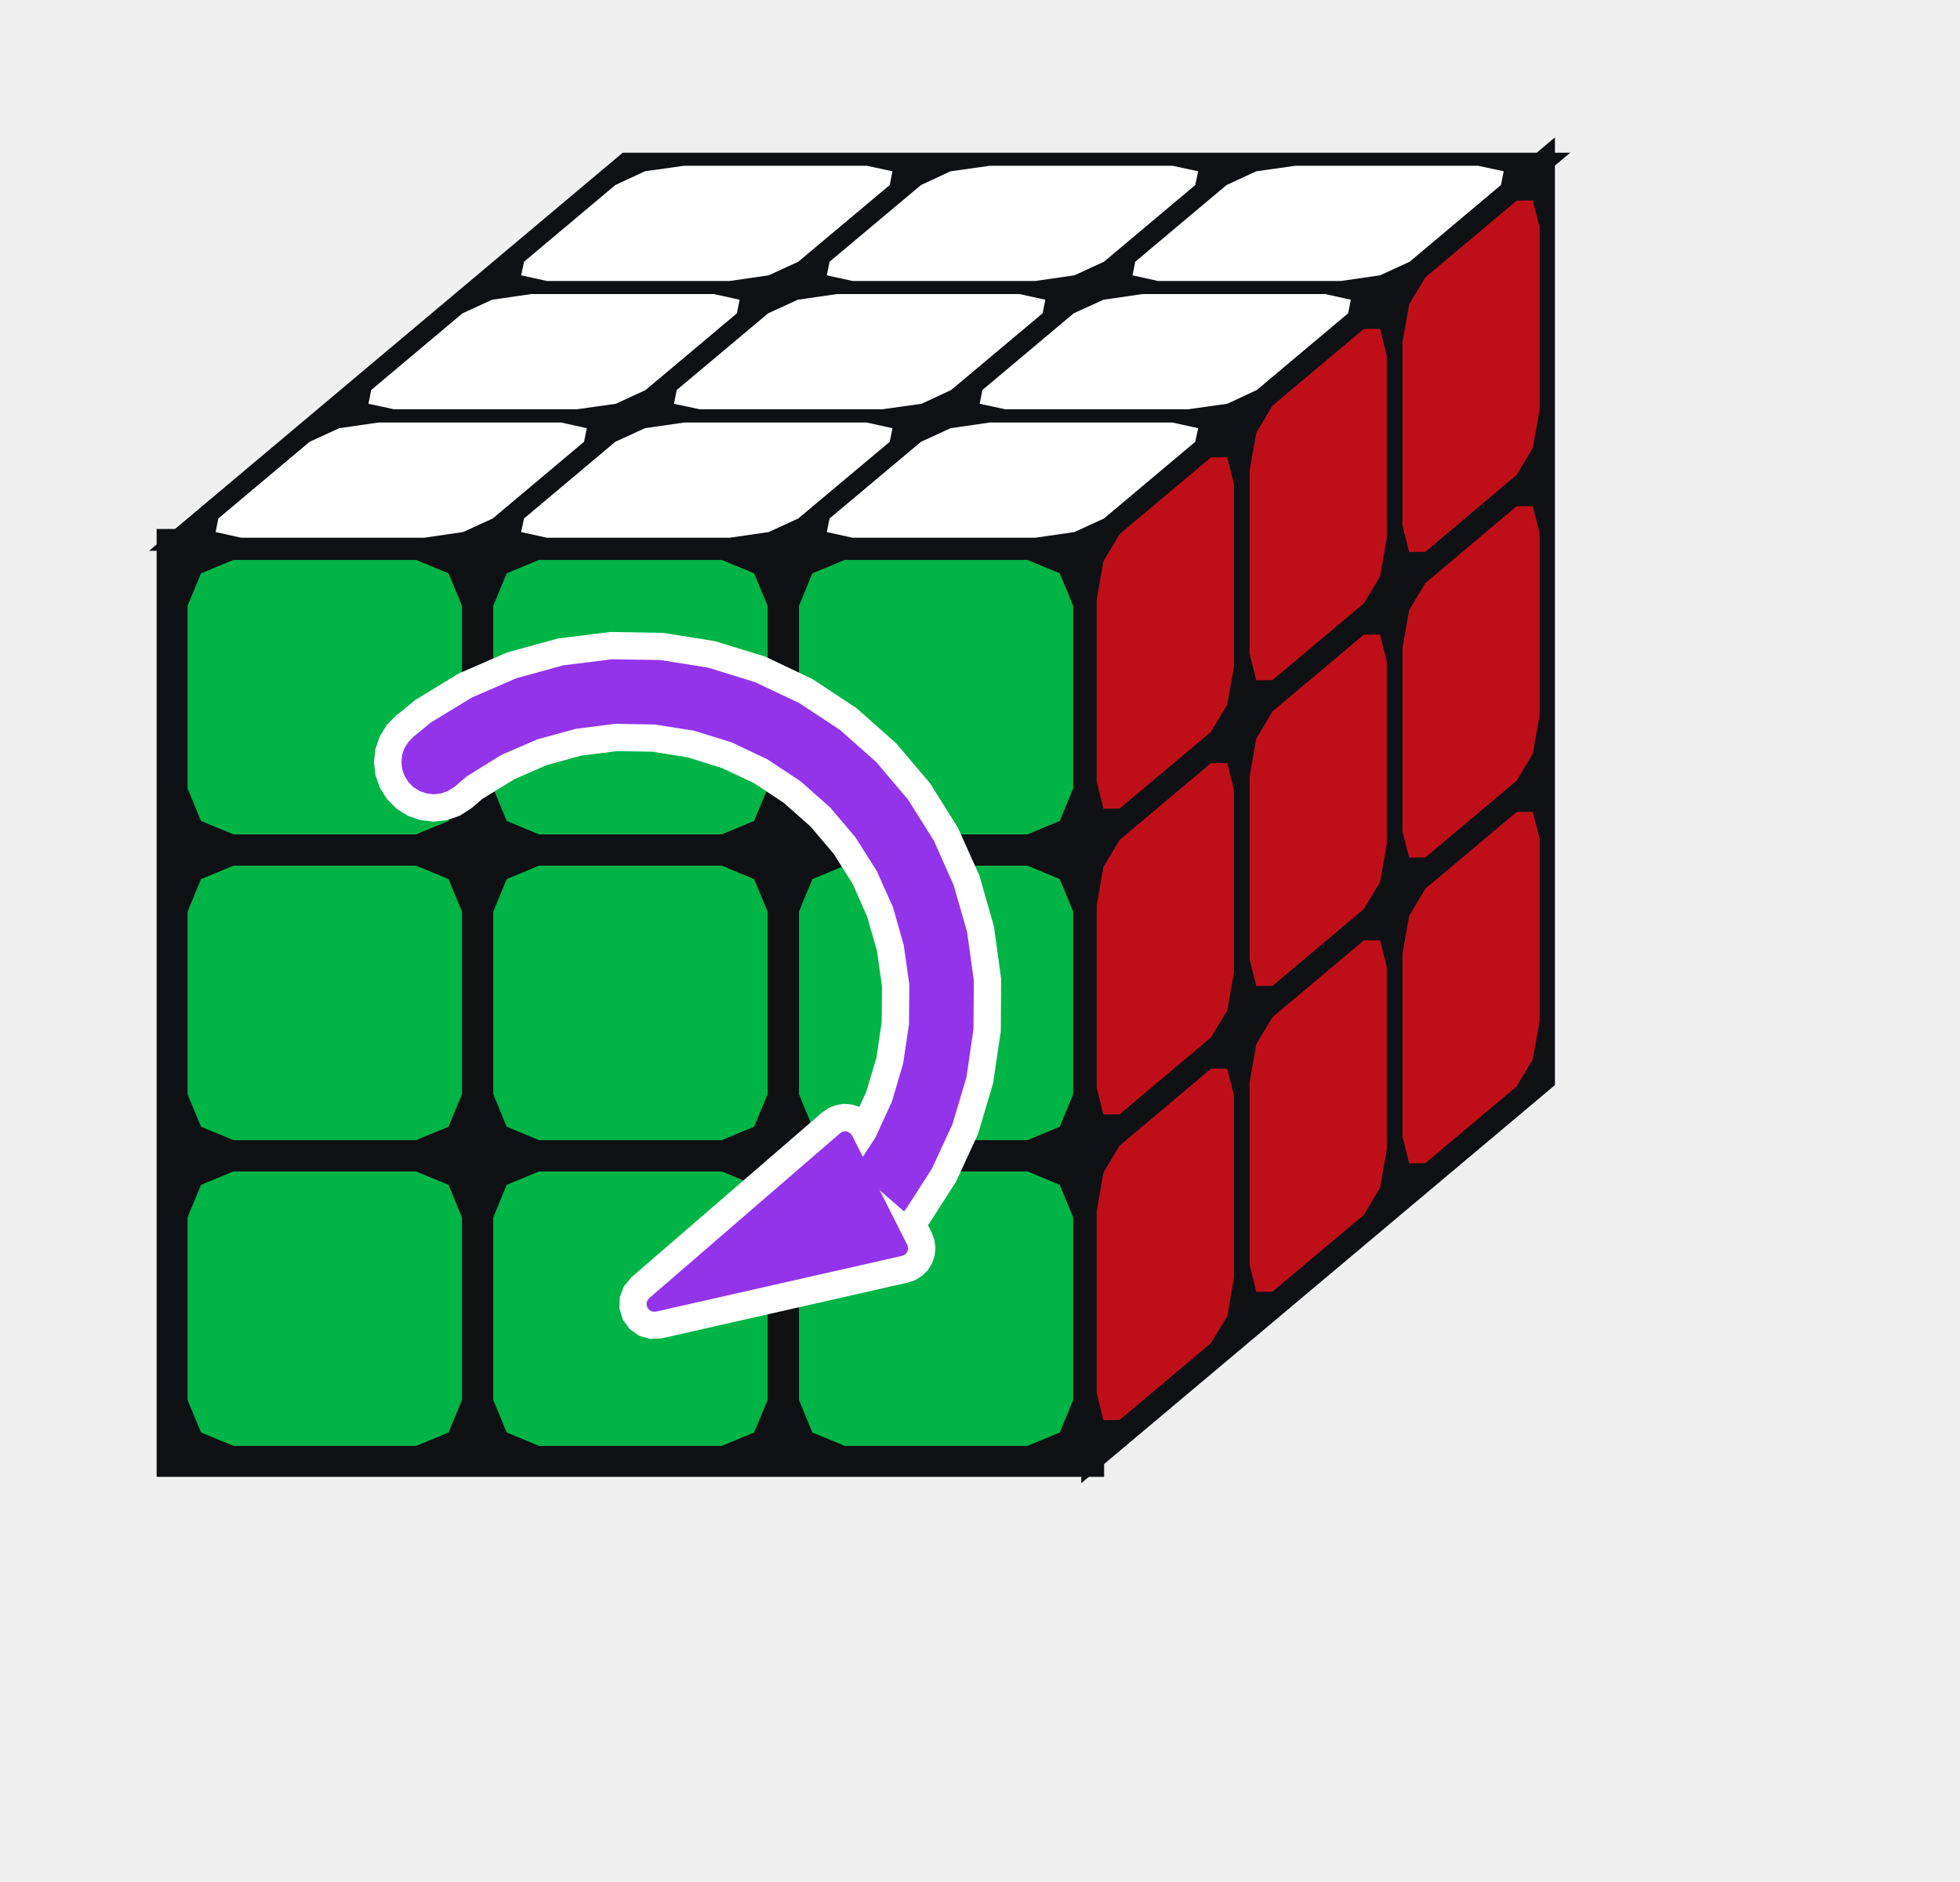
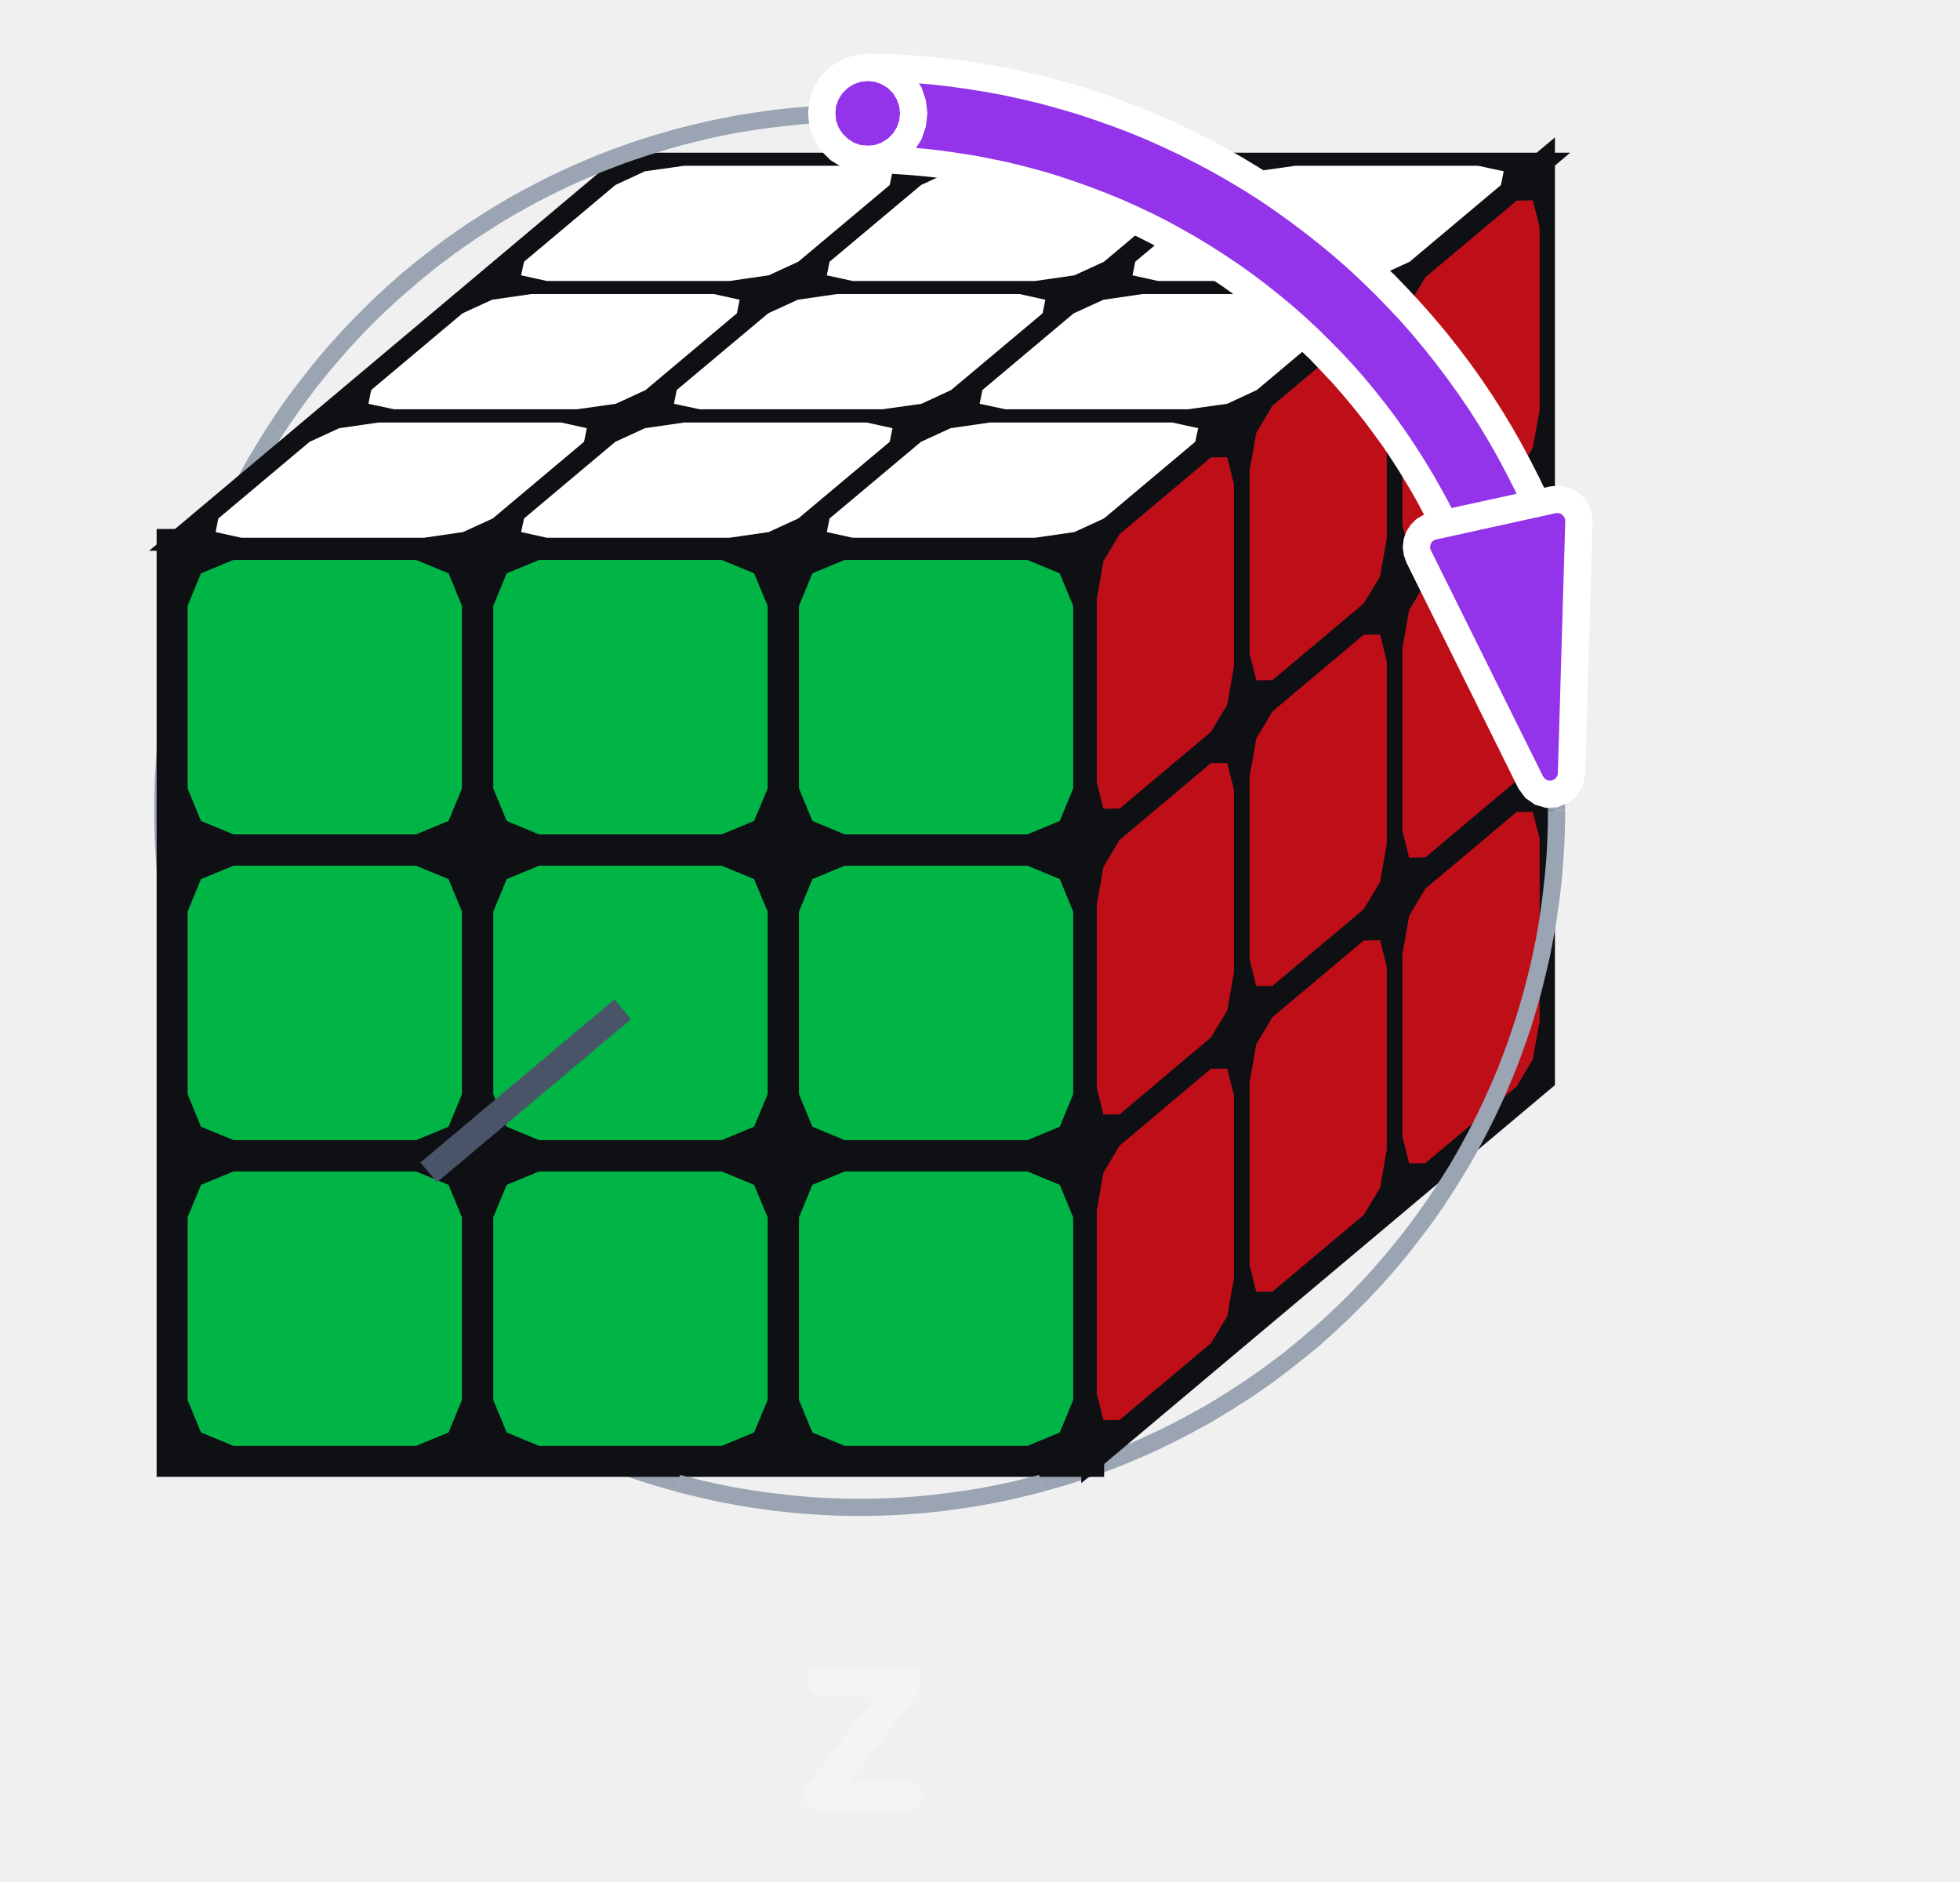
<svg xmlns="http://www.w3.org/2000/svg" viewBox="0 0 114.00 109.20" width="100" height="96">
+   <polygon points="65.85,83.76 65.64,83.85 65.00,84.12 64.35,84.37 63.69,84.62 63.03,84.85 62.37,85.07 61.70,85.28 61.03,85.48 60.44,85.65 60.71,86.61 61.31,86.44 62.00,86.24 62.68,86.03 63.36,85.80 64.03,85.56 64.71,85.31 65.37,85.05 66.03,84.77 66.25,84.68" fill="#9aa4b2" />
+   <polygon points="39.56,85.65 38.97,85.48 38.30,85.28 37.63,85.07 36.97,84.85 36.31,84.62 35.65,84.37 35.00,84.12 34.36,83.85 33.72,83.57 33.08,83.28 32.45,82.98 31.83,82.67 31.21,82.35 30.59,82.01 29.98,81.67 29.38,81.32 28.79,80.95 28.20,80.57 27.61,80.19 27.04,79.79 26.47,79.39 25.91,78.97 25.35,78.55 24.81,78.11 24.27,77.67 23.74,77.21 23.21,76.75 22.70,76.28 22.19,75.80 21.69,75.31 21.20,74.81 20.72,74.30 20.25,73.79 19.79,73.26 19.33,72.73 18.89,72.19 18.45,71.65 18.03,71.09 17.61,70.53 17.21,69.96 16.81,69.39 16.43,68.80 16.05,68.21 15.68,67.62 15.33,67.02 14.99,66.41 14.65,65.79 14.33,65.17 14.02,64.55 13.72,63.92 13.43,63.28 13.15,62.64 12.88,62.00 12.63,61.35 12.38,60.69 12.15,60.03 11.93,59.37 11.72,58.70 11.52,58.03 11.33,57.36 11.16,56.68 10.99,56.01 10.84,55.32 10.70,54.64 10.57,53.95 10.46,53.26 10.36,52.57 10.27,51.88 10.19,51.18 10.12,50.49 10.06,49.79 10.02,49.10 9.99,48.40 9.97,47.70 9.97,47.00 9.97,46.30 9.99,45.60 10.02,44.90 10.06,44.21 10.12,43.51 10.19,42.82 10.27,42.12 10.36,41.43 10.46,40.74 10.57,40.05 10.70,39.36 10.84,38.68 10.99,37.99 11.16,37.32 11.33,36.64 11.52,35.97 11.72,35.30 11.93,34.63 12.15,33.97 12.38,33.31 12.63,32.65 12.88,32.00 13.15,31.36 13.43,30.72 13.72,30.08 14.02,29.45 14.33,28.83 14.65,28.21 14.99,27.59 15.33,26.98 15.68,26.38 16.05,25.79 16.43,25.19 16.53,25.04 15.69,24.49 15.59,24.65 15.20,25.26 14.83,25.87 14.46,26.48 14.11,27.11 13.77,27.74 13.44,28.37 13.12,29.01 12.81,29.66 12.51,30.31 12.23,30.97 11.95,31.63 11.69,32.29 11.44,32.97 11.20,33.64 10.97,34.32 10.76,35.00 10.56,35.69 10.36,36.38 10.19,37.07 10.02,37.77 9.86,38.47 9.72,39.17 9.59,39.87 9.47,40.58 9.37,41.29 9.27,42.00 9.19,42.71 9.12,43.42 9.07,44.14 9.02,44.85 8.99,45.57 8.97,46.28 8.97,47.00 8.97,47.72 8.99,48.43 9.02,49.15 9.07,49.86 9.12,50.58 9.19,51.29 9.27,52.00 9.37,52.71 9.47,53.42 9.59,54.13 9.72,54.83 9.86,55.53 10.02,56.23 10.19,56.93 10.36,57.62 10.56,58.31 10.76,59.00 10.97,59.68 11.20,60.36 11.44,61.03 11.69,61.71 11.95,62.37 12.23,63.03 12.51,63.69 12.81,64.34 13.12,64.99 13.44,65.63 13.77,66.26 14.11,66.89 14.46,67.52 14.83,68.13 15.20,68.74 15.59,69.35 15.98,69.95 16.39,70.54 16.80,71.12 17.23,71.69 17.67,72.26 18.11,72.82 18.57,73.38 19.03,73.92 19.51,74.46 19.99,74.98 20.48,75.50 20.99,76.01 21.50,76.52 22.02,77.01 22.54,77.49 23.08,77.97 23.62,78.43 24.18,78.89 24.74,79.33 25.31,79.77 25.88,80.20 26.46,80.61 27.05,81.02 27.65,81.41 28.26,81.80 28.87,82.17 29.48,82.54 30.11,82.89 30.74,83.23 31.37,83.56 32.01,83.88 32.66,84.19 33.31,84.49 33.97,84.77 34.63,85.05 35.29,85.31 35.97,85.56 36.64,85.80 37.32,86.03 38.00,86.24 38.69,86.44 39.29,86.61" fill="#9aa4b2" />
+   <polygon points="74.58,25.37 74.38,25.55 74.17,25.72 73.96,25.90 73.75,26.07 73.54,26.25 73.33,26.42 73.12,26.60 72.91,26.77 72.70,26.95 72.50,27.12 72.29,27.30 72.08,27.48 71.87,27.65 71.66,27.83 71.45,28.00 71.24,28.18 71.03,28.35 70.82,28.53 70.62,28.70 70.41,28.88 70.20,29.05 69.99,29.23 69.78,29.41 69.57,29.58 69.36,29.76 69.15,29.93 68.94,30.11 68.74,30.28 68.53,30.46 68.32,30.63 68.11,30.81 67.90,30.98 67.69,31.16 67.48,31.34 67.27,31.51 67.06,31.69 66.86,31.86 66.65,32.04 66.44,32.21 66.23,32.39 66.02,32.56 65.81,32.74 65.60,32.91 65.39,33.09 65.18,33.27 64.98,33.44 64.77,33.62 64.56,33.79 64.35,33.97 64.14,34.14 63.93,34.32 63.72,34.49 63.51,34.67 63.30,34.84 63.10,35.02 62.89,35.20 62.68,35.37 62.47,35.55 62.26,35.72 62.05,35.90 61.84,36.07 61.63,36.25 61.42,36.42 61.22,36.60 61.01,36.78 60.80,36.95 60.59,37.13 60.38,37.30 60.17,37.48 59.96,37.65 59.75,37.83 59.54,38.00 59.34,38.18 59.13,38.35 58.92,38.53 58.71,38.71 58.50,38.88 58.29,39.06 58.08,39.23 57.87,39.41 57.66,39.58 57.46,39.76 57.25,39.93 57.04,40.11 56.83,40.28 56.62,40.46 56.41,40.64 56.20,40.81 55.99,40.99 55.78,41.16 55.58,41.34 55.37,41.51 55.16,41.69 54.95,41.86 54.74,42.04 54.53,42.21 54.32,42.39 54.11,42.57 53.90,42.74 53.70,42.92 53.49,43.09 53.28,43.27 53.07,43.44 52.86,43.62 52.65,43.79 52.44,43.97 52.23,44.14 52.02,44.32 51.82,44.50 51.61,44.67 51.40,44.85 51.19,45.02 50.98,45.20 50.77,45.37 50.56,45.55 50.35,45.72 50.14,45.90 49.94,46.07 49.73,46.25 49.52,46.43 49.31,46.60 49.10,46.78 48.89,46.95 48.68,47.13 48.47,47.30 48.26,47.48 48.06,47.65 47.85,47.83 47.64,48.00 47.43,48.18 47.22,48.36 47.01,48.53 46.80,48.71 46.59,48.88 46.38,49.06 46.18,49.23 45.97,49.41 45.76,49.58 45.55,49.76 45.34,49.94 45.13,50.11 44.92,50.29 44.71,50.46 44.50,50.64 44.30,50.81 44.09,50.99 43.88,51.16 43.67,51.34 43.46,51.51 43.25,51.69 43.04,51.87 42.83,52.04 42.62,52.22 42.42,52.39 42.21,52.57 42.00,52.74 41.79,52.92 41.58,53.09 41.37,53.27 41.16,53.44 40.95,53.62 40.74,53.80 40.54,53.97 40.33,54.15 40.12,54.32 39.91,54.50 39.70,54.67 39.49,54.85 39.28,55.02 39.07,55.20 38.86,55.37 38.66,55.55 38.45,55.73 38.24,55.90 38.03,56.08 37.82,56.25 37.61,56.43 37.40,56.60 37.19,56.78 36.98,56.95 36.78,57.13 36.57,57.30 36.36,57.48 36.15,57.66 35.94,57.83 35.74,58.00 36.70,59.15 36.90,58.98 37.11,58.80 37.32,58.63 37.53,58.45 37.74,58.28 37.95,58.10 38.16,57.93 38.37,57.75 38.58,57.58 38.78,57.40 38.99,57.22 39.20,57.05 39.41,56.87 39.62,56.70 39.83,56.52 40.04,56.35 40.25,56.17 40.46,56.00 40.66,55.82 40.87,55.65 41.08,55.47 41.29,55.29 41.50,55.12 41.71,54.94 41.92,54.77 42.13,54.59 42.34,54.42 42.54,54.24 42.75,54.07 42.96,53.89 43.17,53.72 43.38,53.54 43.59,53.36 43.80,53.19 44.01,53.01 44.22,52.84 44.42,52.66 44.63,52.49 44.84,52.31 45.05,52.14 45.26,51.96 45.47,51.79 45.68,51.61 45.89,51.43 46.10,51.26 46.30,51.08 46.51,50.91 46.72,50.73 46.93,50.56 47.14,50.38 47.35,50.21 47.56,50.03 47.77,49.86 47.98,49.68 48.18,49.50 48.39,49.33 48.60,49.15 48.81,48.98 49.02,48.80 49.23,48.63 49.44,48.45 49.65,48.28 49.86,48.10 50.06,47.93 50.27,47.75 50.48,47.57 50.69,47.40 50.90,47.22 51.11,47.05 51.32,46.87 51.53,46.70 51.74,46.52 51.94,46.35 52.15,46.17 52.36,46.00 52.57,45.82 52.78,45.64 52.99,45.47 53.20,45.29 53.41,45.12 53.62,44.94 53.82,44.77 54.03,44.59 54.24,44.42 54.45,44.24 54.66,44.06 54.87,43.89 55.08,43.71 55.29,43.54 55.50,43.36 55.70,43.19 55.91,43.01 56.12,42.84 56.33,42.66 56.54,42.49 56.75,42.31 56.96,42.13 57.17,41.96 57.38,41.78 57.58,41.61 57.79,41.43 58.00,41.26 58.21,41.08 58.42,40.91 58.63,40.73 58.84,40.56 59.05,40.38 59.26,40.20 59.46,40.03 59.67,39.85 59.88,39.68 60.09,39.50 60.30,39.33 60.51,39.15 60.72,38.98 60.93,38.80 61.14,38.63 61.34,38.45 61.55,38.27 61.76,38.10 61.97,37.92 62.18,37.75 62.39,37.57 62.60,37.40 62.81,37.22 63.02,37.05 63.22,36.87 63.43,36.70 63.64,36.52 63.85,36.34 64.06,36.17 64.27,35.99 64.48,35.82 64.69,35.64 64.90,35.47 65.10,35.29 65.31,35.12 65.52,34.94 65.73,34.77 65.94,34.59 66.15,34.41 66.36,34.24 66.57,34.06 66.78,33.89 66.98,33.71 67.19,33.54 67.40,33.36 67.61,33.19 67.82,33.01 68.03,32.84 68.24,32.66 68.45,32.48 68.66,32.31 68.86,32.13 69.07,31.96 69.28,31.78 69.49,31.61 69.70,31.43 69.91,31.26 70.12,31.08 70.33,30.90 70.54,30.73 70.74,30.55 70.95,30.38 71.16,30.20 71.37,30.03 71.58,29.85 71.79,29.68 72.00,29.50 72.21,29.33 72.42,29.15 72.62,28.97 72.83,28.80 73.04,28.62 73.25,28.45 73.46,28.27 73.67,28.10 73.88,27.92 74.09,27.75 74.30,27.57 74.50,27.40 74.71,27.22 74.92,27.04 75.13,26.87 75.34,26.69 75.55,26.52" fill="#4a5468" />
  <polygon points="9.11,85.76 64.22,85.76 64.22,30.64 9.11,30.64" fill="#0e1014" />
  <polygon points="8.67,31.91 63.78,31.91 91.33,8.76 36.22,8.76" fill="#0e1014" />
  <polygon points="62.89,86.13 90.44,62.98 90.44,7.87 62.89,31.02" fill="#0e1014" />
  <polygon points="51.75,10.64 51.91,9.84 50.41,9.52 39.79,9.52 37.51,9.84 35.79,10.64 30.48,15.10 30.31,15.89 31.81,16.22 42.43,16.22 44.71,15.89 46.43,15.10" fill="#ffffff" />
  <polygon points="69.52,10.64 69.69,9.84 68.19,9.52 57.57,9.52 55.29,9.84 53.57,10.64 48.25,15.10 48.09,15.89 49.59,16.22 60.21,16.22 62.49,15.89 64.21,15.10" fill="#ffffff" />
  <polygon points="87.30,10.64 87.46,9.84 85.97,9.52 75.34,9.52 73.07,9.84 71.34,10.64 66.03,15.10 65.87,15.89 67.36,16.22 77.99,16.22 80.27,15.89 81.99,15.10" fill="#ffffff" />
  <polygon points="42.86,18.10 43.02,17.31 41.52,16.98 30.90,16.98 28.62,17.31 26.90,18.10 21.59,22.56 21.43,23.36 22.92,23.68 33.55,23.68 35.82,23.36 37.55,22.56" fill="#ffffff" />
  <polygon points="60.64,18.10 60.80,17.31 59.30,16.98 48.68,16.98 46.40,17.31 44.68,18.10 39.36,22.56 39.20,23.36 40.70,23.68 51.32,23.68 53.60,23.36 55.32,22.56" fill="#ffffff" />
  <polygon points="78.41,18.10 78.57,17.31 77.08,16.98 66.45,16.98 64.18,17.31 62.45,18.10 57.14,22.56 56.98,23.36 58.48,23.68 69.10,23.68 71.38,23.36 73.10,22.56" fill="#ffffff" />
  <polygon points="33.97,25.57 34.13,24.78 32.64,24.45 22.01,24.45 19.73,24.78 18.01,25.57 12.70,30.03 12.54,30.82 14.03,31.15 24.66,31.15 26.93,30.82 28.66,30.03" fill="#ffffff" />
  <polygon points="51.75,25.57 51.91,24.78 50.41,24.45 39.79,24.45 37.51,24.78 35.79,25.57 30.48,30.03 30.31,30.82 31.81,31.15 42.43,31.15 44.71,30.82 46.43,30.03" fill="#ffffff" />
  <polygon points="69.52,25.57 69.69,24.78 68.19,24.45 57.57,24.45 55.29,24.78 53.57,25.57 48.25,30.03 48.09,30.82 49.59,31.15 60.21,31.15 62.49,30.82 64.21,30.03" fill="#ffffff" />
  <polygon points="71.77,28.03 71.38,26.47 70.43,26.48 65.12,30.94 64.18,32.51 63.79,34.73 63.79,45.35 64.18,46.91 65.12,46.90 70.43,42.44 71.38,40.86 71.77,38.65" fill="#be0f19" />
  <polygon points="80.66,20.56 80.27,19.00 79.32,19.01 74.01,23.47 73.07,25.05 72.68,27.26 72.68,37.89 73.07,39.44 74.01,39.43 79.32,34.97 80.27,33.40 80.66,31.18" fill="#be0f19" />
  <polygon points="89.55,13.09 89.15,11.53 88.21,11.55 82.90,16.01 81.96,17.58 81.57,19.79 81.57,30.42 81.96,31.98 82.90,31.97 88.21,27.50 89.15,25.93 89.55,23.72" fill="#be0f19" />
  <polygon points="71.77,45.80 71.38,44.25 70.43,44.26 65.12,48.72 64.18,50.29 63.79,52.51 63.79,63.13 64.18,64.69 65.12,64.68 70.43,60.21 71.38,58.64 71.77,56.43" fill="#be0f19" />
  <polygon points="80.66,38.34 80.27,36.78 79.32,36.79 74.01,41.25 73.07,42.83 72.68,45.04 72.68,55.66 73.07,57.22 74.01,57.21 79.32,52.75 80.27,51.17 80.66,48.96" fill="#be0f19" />
  <polygon points="89.55,30.87 89.15,29.31 88.21,29.32 82.90,33.79 81.96,35.36 81.57,37.57 81.57,48.20 81.96,49.75 82.90,49.74 88.21,45.28 89.15,43.71 89.55,41.49" fill="#be0f19" />
  <polygon points="71.77,63.58 71.38,62.02 70.43,62.03 65.12,66.50 64.18,68.07 63.79,70.28 63.79,80.91 64.18,82.47 65.12,82.45 70.43,77.99 71.38,76.42 71.77,74.21" fill="#be0f19" />
  <polygon points="80.66,56.11 80.27,54.56 79.32,54.57 74.01,59.03 73.07,60.60 72.68,62.82 72.68,73.44 73.07,75.00 74.01,74.99 79.32,70.53 80.27,68.95 80.66,66.74" fill="#be0f19" />
  <polygon points="89.55,48.65 89.15,47.09 88.21,47.10 82.90,51.56 81.96,53.14 81.57,55.35 81.57,65.97 81.96,67.53 82.90,67.52 88.21,63.06 89.15,61.49 89.55,59.27" fill="#be0f19" />
  <polygon points="26.87,35.11 26.09,33.22 24.20,32.44 13.58,32.44 11.69,33.22 10.91,35.11 10.91,45.73 11.69,47.62 13.58,48.40 24.20,48.40 26.09,47.62 26.87,45.73" fill="#00b445" />
  <polygon points="44.65,35.11 43.86,33.22 41.98,32.44 31.35,32.44 29.47,33.22 28.69,35.11 28.69,45.73 29.47,47.62 31.35,48.40 41.98,48.40 43.86,47.62 44.65,45.73" fill="#00b445" />
  <polygon points="62.42,35.11 61.64,33.22 59.76,32.44 49.13,32.44 47.25,33.22 46.47,35.11 46.47,45.73 47.25,47.62 49.13,48.40 59.76,48.40 61.64,47.62 62.42,45.73" fill="#00b445" />
  <polygon points="26.87,52.89 26.09,51.00 24.20,50.22 13.58,50.22 11.69,51.00 10.91,52.89 10.91,63.51 11.69,65.40 13.58,66.18 24.20,66.18 26.09,65.40 26.87,63.51" fill="#00b445" />
  <polygon points="44.65,52.89 43.86,51.00 41.98,50.22 31.35,50.22 29.47,51.00 28.69,52.89 28.69,63.51 29.47,65.40 31.35,66.18 41.98,66.18 43.86,65.40 44.65,63.51" fill="#00b445" />
  <polygon points="62.42,52.89 61.64,51.00 59.76,50.22 49.13,50.22 47.25,51.00 46.47,52.89 46.47,63.51 47.25,65.40 49.13,66.18 59.76,66.18 61.64,65.40 62.42,63.51" fill="#00b445" />
  <polygon points="26.87,70.67 26.09,68.78 24.20,68.00 13.58,68.00 11.69,68.78 10.91,70.67 10.91,81.29 11.69,83.18 13.58,83.96 24.20,83.96 26.09,83.18 26.87,81.29" fill="#00b445" />
  <polygon points="44.65,70.67 43.86,68.78 41.98,68.00 31.35,68.00 29.47,68.78 28.69,70.67 28.69,81.29 29.47,83.18 31.35,83.96 41.98,83.96 43.86,83.18 44.65,81.29" fill="#00b445" />
  <polygon points="62.42,70.67 61.64,68.78 59.76,68.00 49.13,68.00 47.25,68.78 46.47,70.67 46.47,81.29 47.25,83.18 49.13,83.96 59.76,83.96 61.64,83.18 62.42,81.29" fill="#00b445" />
-   <polygon points="23.01,41.52 24.16,40.58 26.69,39.04 29.50,37.82 32.45,37.01 35.49,36.63 38.55,36.68 41.57,37.16 44.50,38.06 47.26,39.37 49.82,41.06 52.11,43.09 54.09,45.42 55.72,48.02 56.97,50.81 57.81,53.75 58.23,56.79 58.21,59.85 57.76,62.88 56.89,65.81 55.61,68.59 54.09,70.96 53.79,71.37 48.54,66.82 48.26,67.20 49.52,65.25 50.39,63.36 50.98,61.37 51.28,59.32 51.30,57.24 51.01,55.18 50.44,53.19 49.60,51.29 48.49,49.53 47.15,47.95 45.59,46.57 43.86,45.42 41.98,44.54 40.00,43.92 37.94,43.59 35.87,43.56 33.81,43.82 31.80,44.37 29.90,45.20 28.05,46.34 27.44,46.86" fill="#ffffff" />
-   <polygon points="28.70,44.19 28.61,43.42 28.36,42.68 27.94,42.02 27.39,41.47 26.73,41.06 26.00,40.80 25.23,40.72 24.45,40.80 23.72,41.06 23.06,41.47 22.51,42.02 22.10,42.68 21.84,43.42 21.75,44.19 21.84,44.96 22.10,45.70 22.51,46.35 23.06,46.90 23.72,47.32 24.45,47.57 25.23,47.66 26.00,47.57 26.73,47.32 27.39,46.90 27.94,46.35 28.36,45.70 28.61,44.96" fill="#ffffff" />
-   <polygon points="54.19,71.55 54.35,71.98 54.41,72.44 54.36,72.90 54.21,73.34 53.97,73.74 53.64,74.06 53.25,74.31 52.82,74.46 38.51,77.70 37.83,77.74 37.18,77.56 36.63,77.17 36.23,76.63 36.03,75.98 36.05,75.31 36.29,74.68 36.72,74.16 47.82,64.57 48.20,64.31 48.64,64.14 49.09,64.07 49.55,64.11 50.00,64.25 50.39,64.49 50.73,64.81 50.98,65.20" fill="#ffffff" />
-   <polygon points="24.03,42.74 25.05,41.90 27.43,40.45 30.03,39.32 32.76,38.57 35.58,38.22 38.41,38.26 41.21,38.71 43.92,39.55 46.48,40.76 48.85,42.32 50.97,44.20 52.81,46.37 54.32,48.77 55.47,51.36 56.25,54.08 56.64,56.89 56.62,59.73 56.21,62.53 55.40,65.25 54.21,67.83 52.75,70.10 52.58,70.32 49.74,67.86 49.59,68.06 50.92,66.02 51.88,63.93 52.53,61.72 52.87,59.44 52.89,57.14 52.57,54.86 51.94,52.64 51.00,50.54 49.77,48.59 48.28,46.83 46.56,45.31 44.64,44.04 42.56,43.05 40.36,42.37 38.08,42.01 35.78,41.97 33.50,42.26 31.27,42.87 29.16,43.78 27.16,45.02 26.43,45.64" fill="#9333ea" />
-   <polygon points="27.11,44.19 27.06,43.77 26.92,43.37 26.70,43.02 26.40,42.72 26.04,42.49 25.65,42.36 25.23,42.31 24.81,42.36 24.41,42.49 24.05,42.72 23.76,43.02 23.53,43.37 23.39,43.77 23.35,44.19 23.39,44.61 23.53,45.00 23.76,45.36 24.05,45.66 24.41,45.88 24.81,46.02 25.23,46.07 25.65,46.02 26.04,45.88 26.40,45.66 26.70,45.36 26.92,45.00 27.06,44.61" fill="#9333ea" />
-   <polygon points="52.77,72.27 52.80,72.36 52.82,72.46 52.81,72.57 52.77,72.66 52.72,72.75 52.65,72.82 52.56,72.88 52.46,72.91 38.16,76.15 38.01,76.16 37.86,76.12 37.74,76.03 37.65,75.91 37.61,75.77 37.61,75.62 37.67,75.48 37.76,75.37 48.86,65.78 48.95,65.72 49.04,65.68 49.14,65.67 49.25,65.67 49.34,65.71 49.43,65.76 49.50,65.83 49.56,65.91" fill="#9333ea" />
+   <polygon points="76.27,77.21 75.73,77.67 75.19,78.11 74.65,78.55 74.09,78.97 73.53,79.39 72.96,79.79 72.39,80.19 71.80,80.57 71.21,80.95 70.62,81.32 70.02,81.67 69.41,82.01 68.79,82.35 68.17,82.67 67.55,82.98 66.92,83.28 66.28,83.57 65.85,83.76 66.25,84.68 66.69,84.49 67.34,84.19 67.99,83.88 68.63,83.56 69.26,83.23 69.89,82.89 70.52,82.54 71.13,82.17 71.74,81.80 72.35,81.41 72.95,81.02 73.54,80.61 74.12,80.20 74.69,79.77 75.26,79.33 75.82,78.89 76.38,78.43 76.92,77.97" fill="#9aa4b2" />
+   <polygon points="60.44,85.65 60.36,85.67 59.68,85.84 59.01,86.01 58.32,86.16 57.64,86.30 56.95,86.43 56.26,86.54 55.57,86.64 54.88,86.73 54.18,86.81 53.49,86.88 52.79,86.94 52.10,86.98 51.40,87.01 50.70,87.03 50.00,87.03 49.30,87.03 48.60,87.01 47.90,86.98 47.21,86.94 46.51,86.88 45.82,86.81 45.12,86.73 44.43,86.64 43.74,86.54 43.05,86.43 42.36,86.30 41.68,86.16 40.99,86.01 40.32,85.84 39.64,85.67 39.56,85.65 39.29,86.61 39.38,86.64 40.07,86.81 40.77,86.98 41.47,87.14 42.17,87.28 42.87,87.41 43.58,87.53 44.29,87.63 45.00,87.73 45.71,87.81 46.42,87.88 47.14,87.93 47.85,87.98 48.57,88.01 49.28,88.03 50.00,88.03 50.72,88.03 51.43,88.01 52.15,87.98 52.86,87.93 53.58,87.88 54.29,87.81 55.00,87.73 55.71,87.63 56.42,87.53 57.13,87.41 57.83,87.28 58.53,87.14 59.23,86.98 59.93,86.81 60.62,86.64 60.71,86.61" fill="#9aa4b2" />
+   <polygon points="16.53,25.04 16.81,24.61 17.21,24.04 17.61,23.47 18.03,22.91 18.45,22.35 18.89,21.81 19.33,21.27 19.79,20.74 20.25,20.21 20.72,19.70 21.20,19.19 21.69,18.69 22.19,18.20 22.70,17.72 23.21,17.25 23.74,16.79 24.27,16.33 23.62,15.57 23.08,16.03 22.54,16.51 22.02,16.99 21.50,17.48 20.99,17.99 20.48,18.50 19.99,19.02 19.51,19.54 19.03,20.08 18.57,20.62 18.11,21.18 17.67,21.74 17.23,22.31 16.80,22.88 16.39,23.46 15.98,24.05 15.69,24.49" fill="#9aa4b2" />
+   <polygon points="35.74,58.00 35.73,58.01 35.52,58.18 35.31,58.36 35.10,58.53 34.90,58.71 34.69,58.88 34.48,59.06 34.27,59.23 34.06,59.41 33.85,59.59 33.64,59.76 33.43,59.94 33.22,60.11 33.02,60.29 32.81,60.46 32.60,60.64 32.39,60.81 32.18,60.99 31.97,61.16 31.76,61.34 31.55,61.52 31.34,61.69 31.14,61.87 30.93,62.04 30.72,62.22 30.51,62.39 30.30,62.57 30.09,62.74 29.88,62.92 29.67,63.10 29.46,63.27 29.26,63.45 29.05,63.62 28.84,63.80 28.63,63.97 28.42,64.15 28.21,64.32 28.00,64.50 27.79,64.67 27.58,64.85 27.38,65.03 27.17,65.20 26.96,65.38 26.75,65.55 26.54,65.73 26.33,65.90 26.12,66.08 25.91,66.25 25.70,66.43 25.50,66.60 25.29,66.78 25.08,66.96 24.87,67.13 24.66,67.31 24.45,67.48 25.42,68.63 25.62,68.45 25.83,68.28 26.04,68.10 26.25,67.93 26.46,67.75 26.67,67.58 26.88,67.40 27.09,67.23 27.30,67.05 27.50,66.88 27.71,66.70 27.92,66.52 28.13,66.35 28.34,66.17 28.55,66.00 28.76,65.82 28.97,65.65 29.18,65.47 29.38,65.30 29.59,65.12 29.80,64.95 30.01,64.77 30.22,64.59 30.43,64.42 30.64,64.24 30.85,64.07 31.06,63.89 31.26,63.72 31.47,63.54 31.68,63.37 31.89,63.19 32.10,63.02 32.31,62.84 32.52,62.66 32.73,62.49 32.94,62.31 33.14,62.14 33.35,61.96 33.56,61.79 33.77,61.61 33.98,61.44 34.19,61.26 34.40,61.09 34.61,60.91 34.82,60.73 35.02,60.56 35.23,60.38 35.44,60.21 35.65,60.03 35.86,59.86 36.07,59.68 36.28,59.51 36.49,59.33 36.70,59.16 36.70,59.15" fill="#4a5468" />
+   <polygon points="90.03,47.00 90.03,47.70 90.01,48.40 89.98,49.10 89.94,49.79 89.88,50.49 89.81,51.18 89.73,51.88 89.64,52.57 89.54,53.26 89.43,53.95 89.30,54.64 89.16,55.32 89.01,56.01 88.84,56.68 88.67,57.36 88.48,58.03 88.28,58.70 88.07,59.37 87.85,60.03 87.62,60.69 87.37,61.35 87.12,62.00 86.85,62.64 86.57,63.28 86.28,63.92 85.98,64.55 85.67,65.17 85.35,65.79 85.01,66.41 84.67,67.02 84.32,67.62 83.95,68.21 83.57,68.80 83.19,69.39 82.79,69.96 82.39,70.53 81.97,71.09 81.55,71.65 81.11,72.19 80.67,72.73 80.21,73.26 79.75,73.79 79.28,74.30 78.80,74.81 78.31,75.31 77.81,75.80 77.30,76.28 76.79,76.75 76.26,77.21 75.73,77.67 76.38,78.43 76.92,77.97 77.46,77.49 77.98,77.01 78.50,76.52 79.01,76.01 79.52,75.50 80.01,74.98 80.49,74.46 80.97,73.92 81.43,73.38 81.89,72.82 82.33,72.26 82.77,71.69 83.20,71.12 83.61,70.54 84.02,69.95 84.41,69.35 84.80,68.74 85.17,68.13 85.54,67.52 85.89,66.89 86.23,66.26 86.56,65.63 86.88,64.99 87.19,64.34 87.49,63.69 87.77,63.03 88.05,62.37 88.31,61.71 88.56,61.03 88.80,60.36 89.03,59.68 89.24,59.00 89.44,58.31 89.64,57.62 89.81,56.93 89.98,56.23 90.14,55.53 90.28,54.83 90.41,54.13 90.53,53.42 90.63,52.71 90.73,52.00 90.81,51.29 90.88,50.58 90.93,49.86 90.98,49.15 91.01,48.43 91.03,47.72 91.03,47.00" fill="#9aa4b2" />
+   <polygon points="23.73,16.79 24.27,16.33 24.81,15.89 25.35,15.45 25.91,15.03 26.47,14.61 27.04,14.21 27.61,13.81 28.20,13.43 28.79,13.05 29.38,12.68 29.98,12.33 30.59,11.99 31.21,11.65 31.83,11.33 32.45,11.02 33.08,10.72 33.72,10.43 34.36,10.15 35.00,9.88 35.65,9.63 36.31,9.38 36.97,9.15 37.63,8.93 38.30,8.72 38.97,8.52 39.64,8.33 40.32,8.16 40.99,7.99 41.68,7.84 42.36,7.70 43.05,7.57 43.74,7.46 44.43,7.36 45.12,7.27 45.82,7.19 46.51,7.12 47.21,7.06 47.90,7.02 48.60,6.99 49.30,6.97 50.00,6.97 50.70,6.97 51.40,6.99 52.10,7.02 52.79,7.06 53.49,7.12 54.18,7.19 54.88,7.27 55.57,7.36 56.26,7.46 56.95,7.57 57.64,7.70 58.32,7.84 59.01,7.99 59.68,8.16 60.36,8.33 61.03,8.52 61.70,8.72 62.37,8.93 63.03,9.15 63.69,9.38 64.35,9.63 65.00,9.88 65.64,10.15 66.28,10.43 66.92,10.72 67.55,11.02 68.17,11.33 68.79,11.65 69.41,11.99 70.02,12.33 70.62,12.68 71.21,13.05 71.80,13.43 72.39,13.81 72.96,14.21 73.53,14.61 74.09,15.03 74.65,15.45 75.19,15.89 75.73,16.33 76.26,16.79 76.79,17.25 77.30,17.72 77.81,18.20 78.31,18.69 78.80,19.19 79.28,19.70 79.75,20.21 80.21,20.74 80.67,21.27 81.11,21.81 81.55,22.35 81.97,22.91 82.39,23.47 82.79,24.04 83.19,24.61 83.57,25.20 83.95,25.79 84.32,26.38 84.67,26.98 85.01,27.59 85.35,28.21 85.67,28.83 85.98,29.45 86.28,30.08 86.57,30.72 86.85,31.36 87.12,32.00 87.37,32.65 87.62,33.31 87.85,33.97 88.07,34.63 88.28,35.30 88.48,35.97 88.67,36.64 88.84,37.32 89.01,37.99 89.16,38.68 89.30,39.36 89.43,40.05 89.54,40.74 89.64,41.43 89.73,42.12 89.81,42.82 89.88,43.51 89.94,44.21 89.98,44.90 90.01,45.60 90.03,46.30 90.03,47.00 91.03,47.00 91.03,46.28 91.01,45.57 90.98,44.85 90.93,44.14 90.88,43.42 90.81,42.71 90.73,42.00 90.63,41.29 90.53,40.58 90.41,39.87 90.28,39.17 90.14,38.47 89.98,37.77 89.81,37.07 89.64,36.38 89.44,35.69 89.24,35.00 89.03,34.32 88.80,33.64 88.56,32.97 88.31,32.29 88.05,31.63 87.77,30.97 87.49,30.31 87.19,29.66 86.88,29.01 86.56,28.37 86.23,27.74 85.89,27.11 85.54,26.48 85.17,25.87 84.80,25.26 84.41,24.65 84.02,24.05 83.61,23.46 83.20,22.88 82.77,22.31 82.33,21.74 81.89,21.18 81.43,20.62 80.97,20.08 80.49,19.54 80.01,19.02 79.52,18.50 79.01,17.99 78.50,17.48 77.98,16.99 77.46,16.51 76.92,16.03 76.38,15.57 75.82,15.11 75.26,14.67 74.69,14.23 74.12,13.80 73.54,13.39 72.95,12.98 72.35,12.59 71.74,12.20 71.13,11.83 70.52,11.46 69.89,11.11 69.26,10.77 68.63,10.44 67.99,10.12 67.34,9.81 66.69,9.51 66.03,9.23 65.37,8.95 64.71,8.69 64.03,8.44 63.36,8.20 62.68,7.97 62.00,7.76 61.31,7.56 60.62,7.36 59.93,7.19 59.23,7.02 58.53,6.86 57.83,6.72 57.13,6.59 56.42,6.47 55.71,6.37 55.00,6.27 54.29,6.19 53.58,6.12 52.86,6.07 52.15,6.02 51.43,5.99 50.72,5.97 50.00,5.97 49.28,5.97 48.57,5.99 47.85,6.02 47.14,6.07 46.42,6.12 45.71,6.19 45.00,6.27 44.29,6.37 43.58,6.47 42.87,6.59 42.17,6.72 41.47,6.86 40.77,7.02 40.07,7.19 39.38,7.36 38.69,7.56 38.00,7.76 37.32,7.97 36.64,8.20 35.97,8.44 35.29,8.69 34.63,8.95 33.97,9.23 33.31,9.51 32.66,9.81 32.01,10.12 31.37,10.44 30.74,10.77 30.11,11.11 29.48,11.46 28.87,11.83 28.26,12.20 27.65,12.59 27.05,12.98 26.46,13.39 25.88,13.80 25.31,14.23 24.74,14.67 24.18,15.11 23.62,15.57 23.08,16.03" fill="#9aa4b2" />
+   <polygon points="50.44,9.94 50.79,9.95 51.75,9.98 52.69,10.04 53.63,10.12 54.57,10.22 55.50,10.35 56.44,10.50 57.36,10.68 58.28,10.88 59.20,11.10 60.11,11.35 61.02,11.61 61.91,11.91 62.80,12.22 63.68,12.56 64.56,12.92 65.42,13.30 66.27,13.70 67.11,14.13 67.94,14.57 68.76,15.04 69.57,15.53 70.37,16.04 71.15,16.56 71.91,17.11 72.67,17.68 73.41,18.27 74.13,18.87 74.84,19.49 75.53,20.14 76.21,20.79 76.86,21.47 77.51,22.16 78.13,22.87 78.73,23.59 79.32,24.33 79.89,25.09 80.44,25.85 80.96,26.63 81.47,27.43 81.96,28.24 82.43,29.06 82.87,29.89 83.30,30.73 83.71,31.60 83.84,31.89 90.19,29.08 90.01,28.67 89.54,27.68 89.03,26.68 88.50,25.69 87.95,24.72 87.37,23.76 86.77,22.82 86.14,21.89 85.49,20.98 84.81,20.08 84.12,19.21 83.40,18.35 82.66,17.51 81.90,16.69 81.12,15.88 80.31,15.10 79.49,14.34 78.65,13.60 77.79,12.88 76.92,12.19 76.02,11.51 75.11,10.86 74.18,10.23 73.24,9.63 72.28,9.05 71.31,8.50 70.32,7.97 69.32,7.46 68.31,6.98 67.28,6.53 66.25,6.10 65.20,5.70 64.15,5.33 63.08,4.98 62.01,4.66 60.93,4.37 59.84,4.11 58.74,3.87 57.64,3.66 56.54,3.48 55.43,3.33 54.31,3.21 53.20,3.11 52.08,3.04 50.98,3.01 50.50,3.00" fill="#ffffff" />
+   <polygon points="50.45,8.35 50.83,8.36 51.83,8.39 52.81,8.45 53.79,8.53 54.77,8.64 55.74,8.78 56.71,8.93 57.68,9.12 58.64,9.32 59.60,9.56 60.55,9.81 61.49,10.09 62.42,10.40 63.35,10.73 64.27,11.08 65.18,11.45 66.08,11.85 66.97,12.27 67.85,12.71 68.71,13.18 69.57,13.67 70.41,14.18 71.24,14.71 72.06,15.26 72.86,15.83 73.64,16.42 74.41,17.03 75.17,17.66 75.91,18.31 76.63,18.98 77.33,19.67 78.02,20.37 78.69,21.09 79.34,21.83 79.97,22.59 80.58,23.36 81.17,24.14 81.74,24.94 82.29,25.76 82.82,26.59 83.33,27.43 83.82,28.29 84.29,29.15 84.73,30.03 85.15,30.93 85.29,31.24 88.73,29.72 88.56,29.35 88.11,28.38 87.62,27.42 87.11,26.46 86.58,25.53 86.02,24.60 85.44,23.69 84.83,22.80 84.20,21.92 83.55,21.06 82.88,20.21 82.19,19.38 81.48,18.57 80.74,17.78 79.99,17.01 79.22,16.26 78.43,15.52 77.62,14.81 76.79,14.12 75.94,13.45 75.08,12.80 74.20,12.17 73.31,11.56 72.40,10.98 71.47,10.42 70.54,9.89 69.58,9.38 68.62,8.89 67.64,8.43 66.66,7.99 65.66,7.58 64.65,7.20 63.63,6.84 62.61,6.50 61.57,6.20 60.53,5.91 59.48,5.66 58.43,5.43 57.36,5.23 56.30,5.06 55.23,4.91 54.16,4.79 53.08,4.70 52.00,4.63 50.94,4.60 50.48,4.59" fill="#9333ea" />
+   <polygon points="83.20,29.69 82.76,29.84 82.36,30.08 82.04,30.41 81.79,30.80 81.64,31.24 81.59,31.70 81.65,32.16 81.80,32.59 88.32,45.74 88.72,46.28 89.27,46.67 89.92,46.86 90.59,46.82 91.22,46.57 91.73,46.13 92.07,45.55 92.20,44.89 92.63,30.22 92.59,29.76 92.45,29.32 92.21,28.92 91.89,28.59 91.50,28.34 91.07,28.18 90.61,28.12 90.15,28.17" fill="#ffffff" />
+   <polygon points="83.54,31.25 83.44,31.28 83.35,31.33 83.28,31.40 83.23,31.49 83.19,31.59 83.18,31.69 83.19,31.79 83.23,31.89 89.75,45.03 89.84,45.15 89.96,45.23 90.10,45.28 90.25,45.27 90.39,45.21 90.50,45.12 90.58,44.99 90.61,44.84 91.04,30.18 91.03,30.07 91.00,29.98 90.94,29.89 90.87,29.82 90.79,29.76 90.69,29.73 90.59,29.71 90.49,29.72" fill="#9333ea" />
+   <polygon points="53.94,6.47 53.85,7.25 53.60,7.98 53.18,8.64 52.63,9.19 51.97,9.60 51.24,9.86 50.47,9.95 49.70,9.86 48.96,9.60 48.30,9.19 47.75,8.64 47.34,7.98 47.08,7.25 47.00,6.47 47.08,5.70 47.34,4.97 47.75,4.31 48.30,3.76 48.96,3.34 49.70,3.09 50.47,3.00 51.24,3.09 51.97,3.34 52.63,3.76 53.18,4.31 53.60,4.97 53.85,5.70" fill="#ffffff" />
+   <polygon points="52.35,6.47 52.30,6.89 52.16,7.29 51.94,7.64 51.64,7.94 51.28,8.17 50.89,8.31 50.47,8.35 50.05,8.31 49.65,8.17 49.30,7.94 49.00,7.64 48.77,7.29 48.63,6.89 48.59,6.47 48.63,6.05 48.77,5.66 49.00,5.30 49.30,5.00 49.65,4.78 50.05,4.64 50.47,4.59 50.89,4.64 51.28,4.78 51.64,5.00 51.94,5.30 52.16,5.66 52.30,6.05" fill="#9333ea" />
+   <polygon points="52.80,103.44 53.15,103.50 53.44,103.69 53.63,103.97 53.70,104.32 53.63,104.66 53.44,104.94 53.15,105.14 52.80,105.20 47.65,105.20 47.29,105.13 47.01,104.91 46.83,104.62 46.78,104.34 46.81,104.11 46.85,103.91 46.94,103.71 47.09,103.49 51.07,98.34 51.04,98.56 47.79,98.56 47.44,98.50 47.15,98.30 46.96,98.02 46.90,97.66 46.96,97.33 47.15,97.05 47.44,96.86 47.79,96.80 52.72,96.80 53.06,96.86 53.34,97.07 53.53,97.38 53.57,97.76 53.54,97.92 53.51,98.08 53.44,98.26 53.30,98.46 49.38,103.54 49.38,103.44" fill="#f4f4f4" />
</svg>
